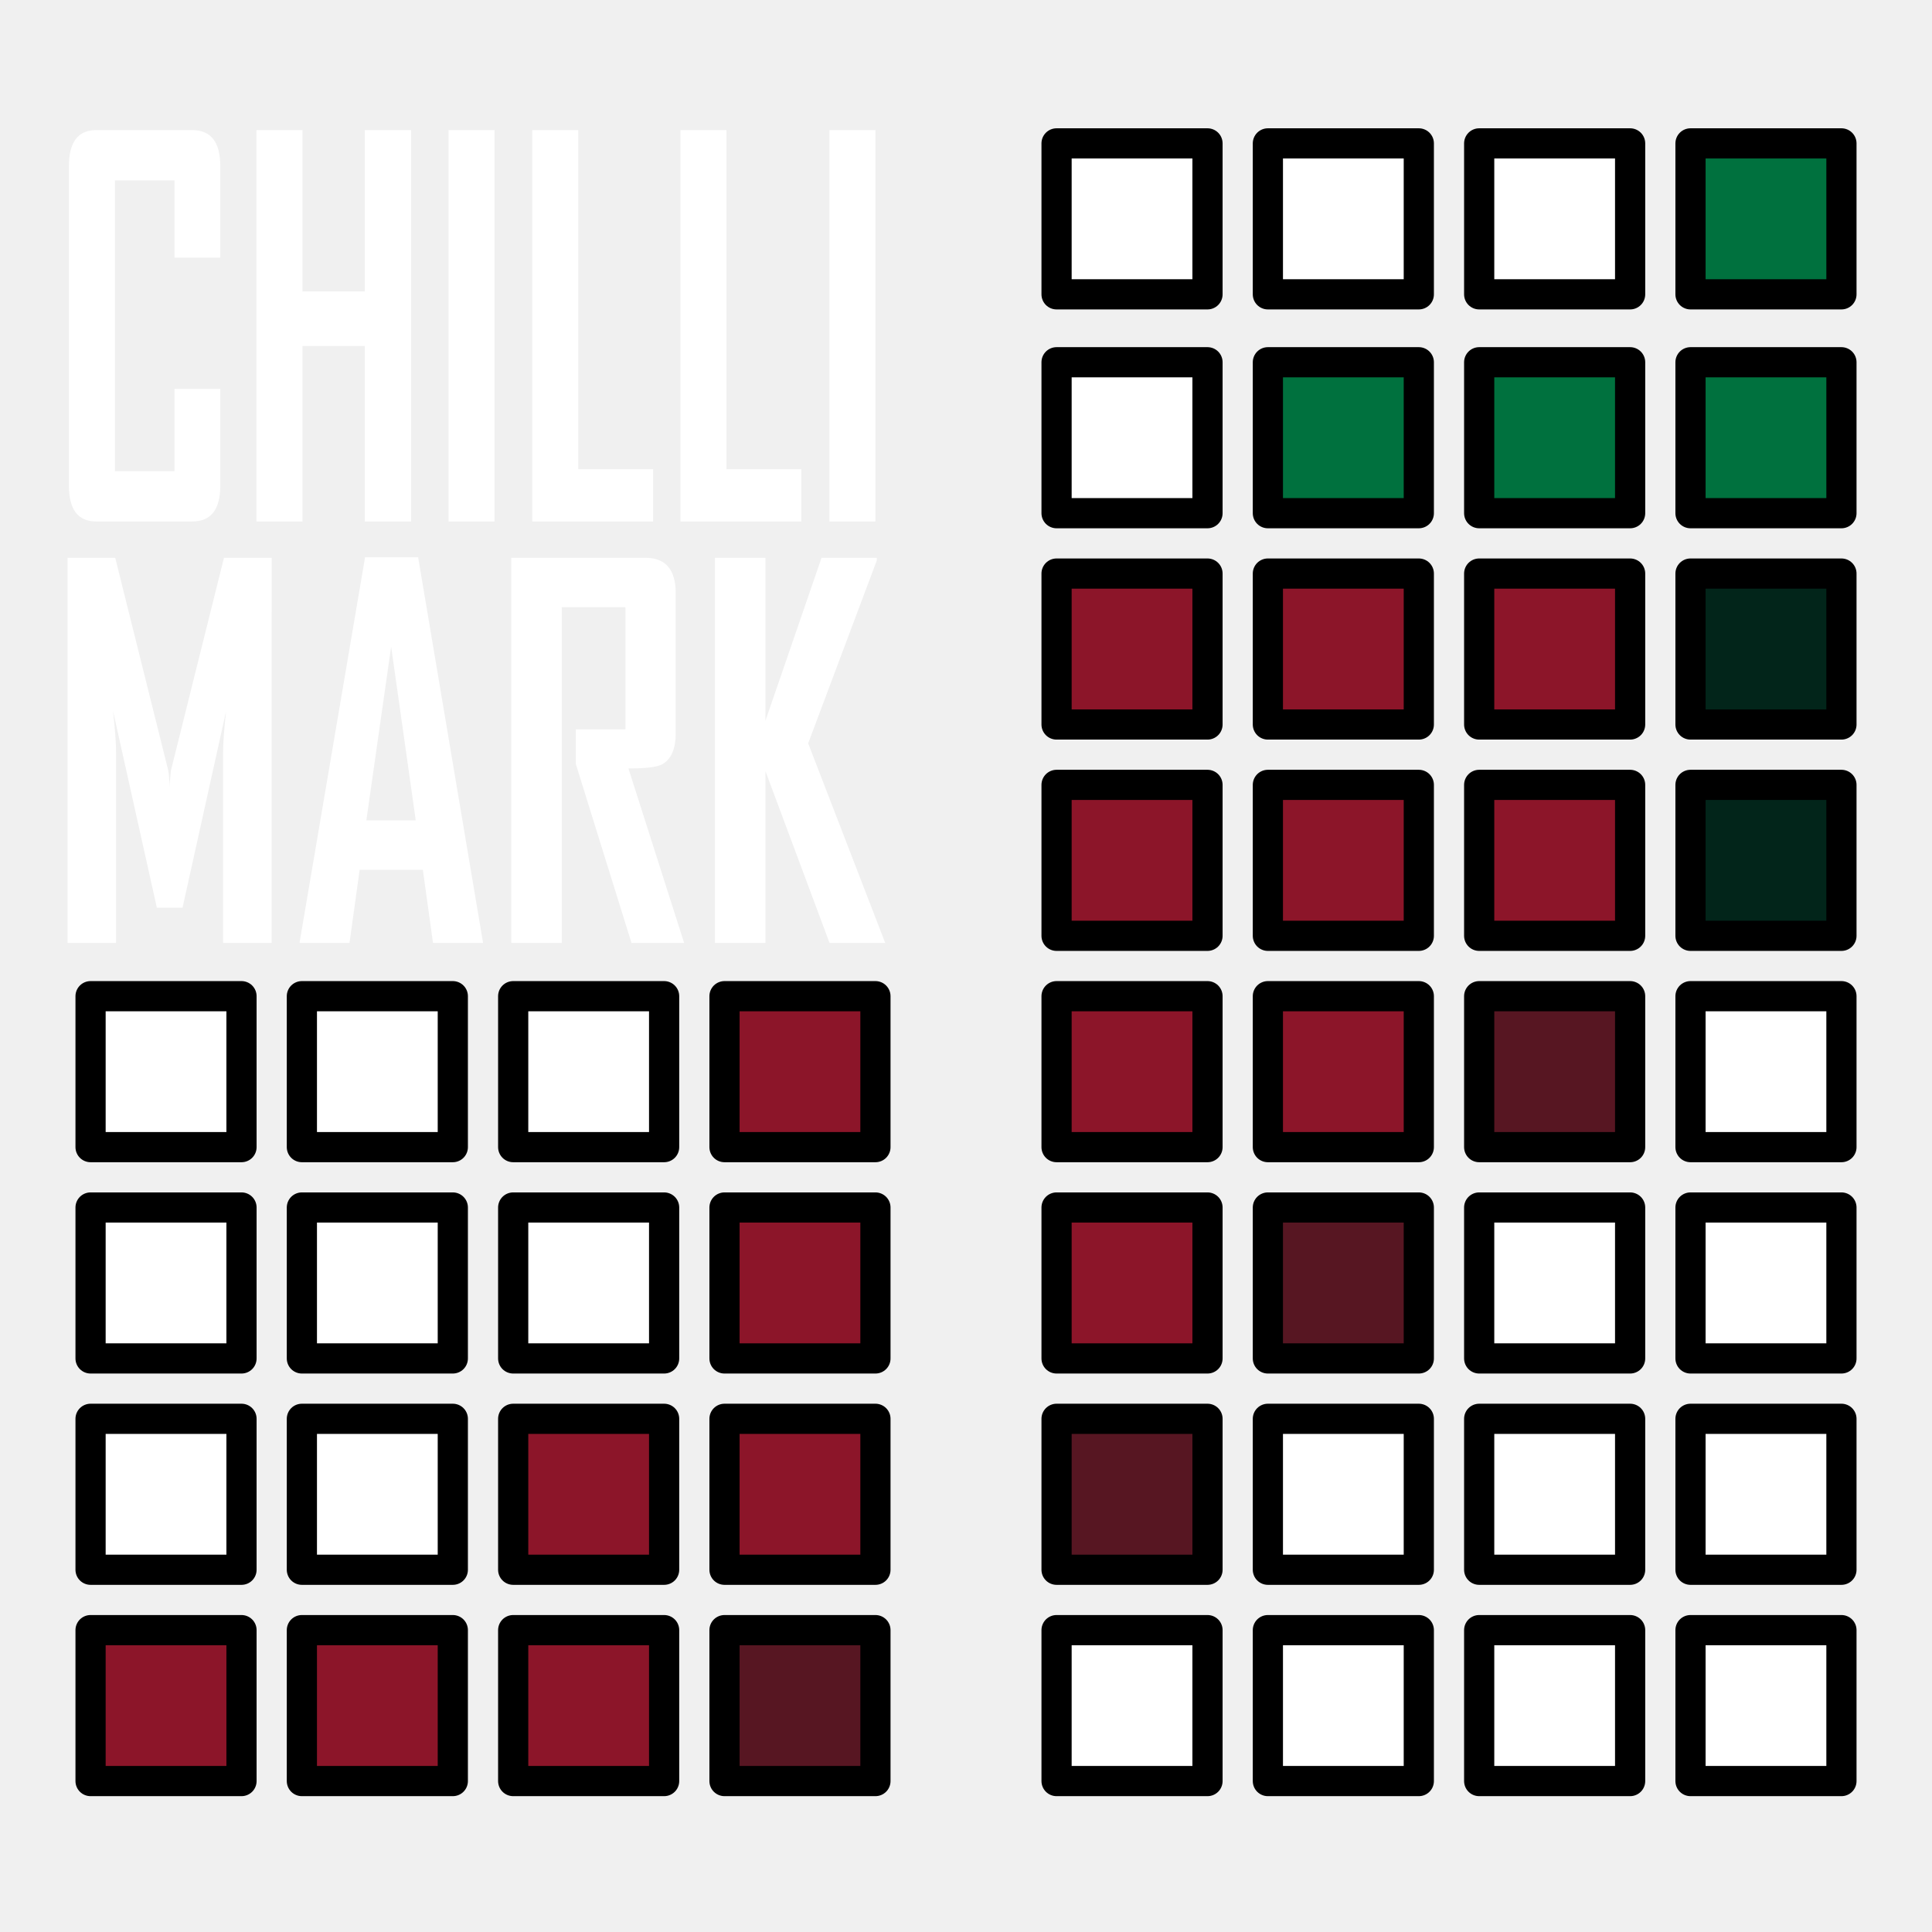
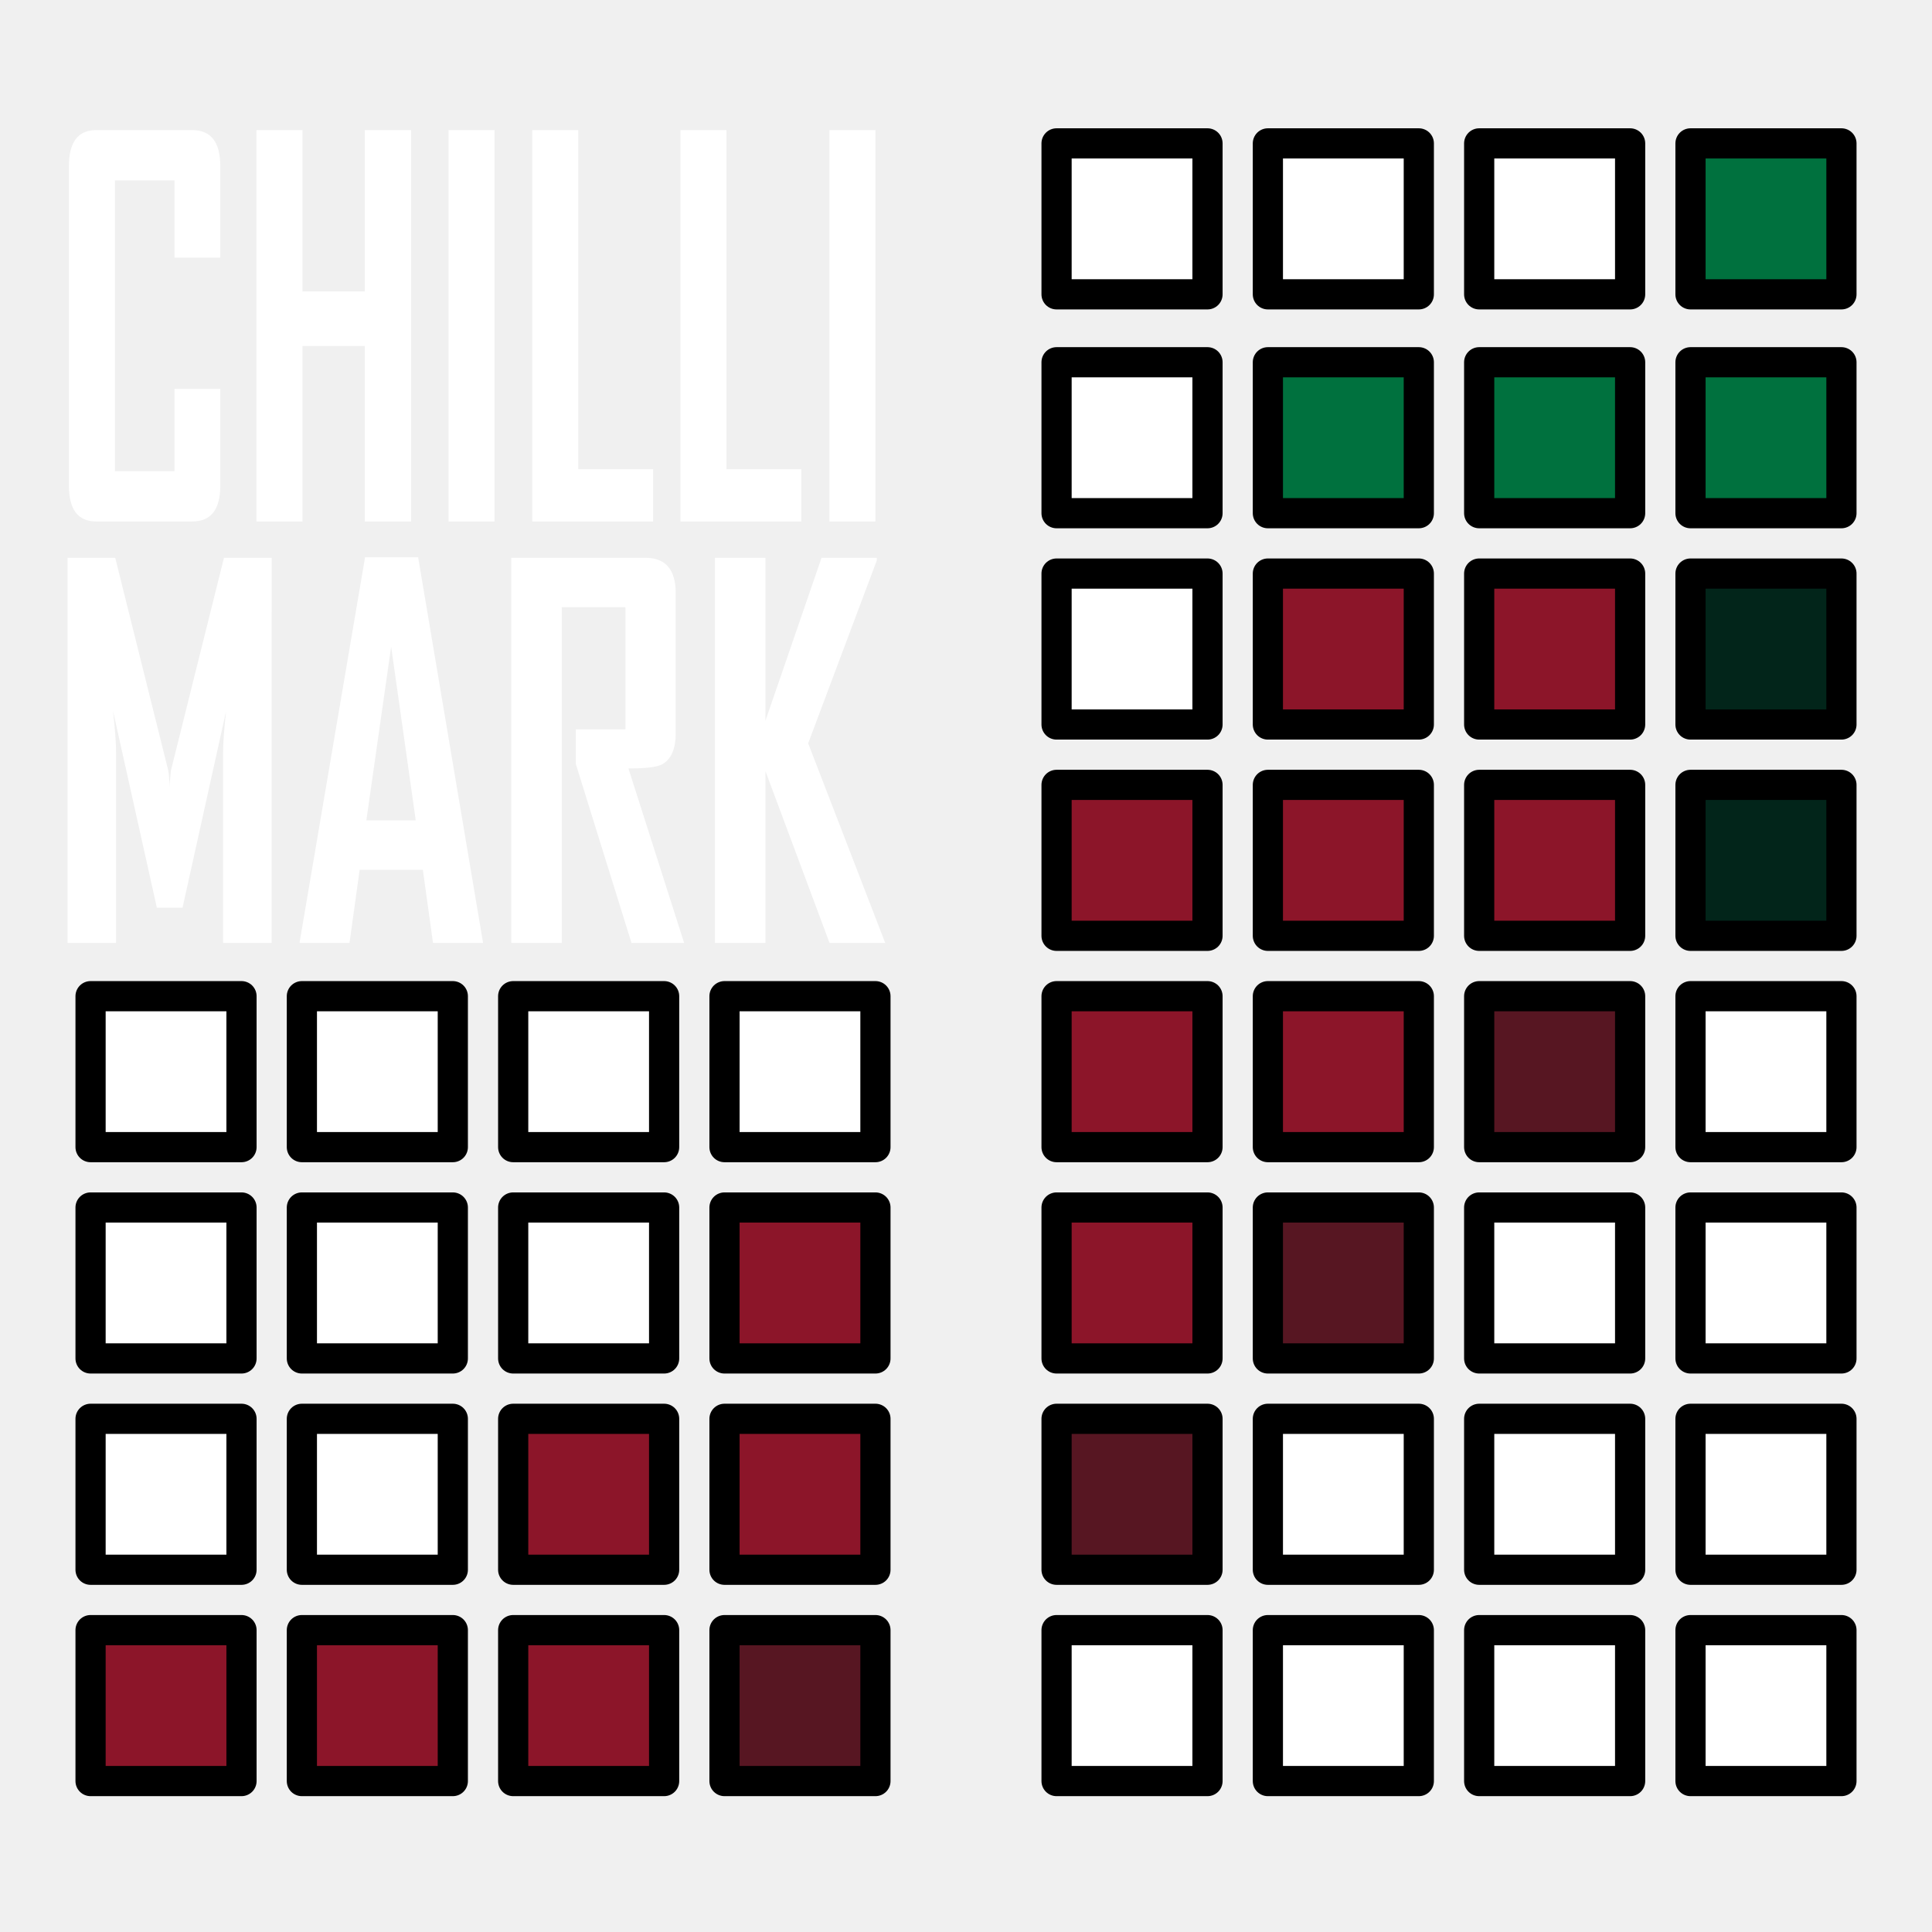
<svg xmlns="http://www.w3.org/2000/svg" width="512" height="512" viewBox="0 0 512 512" version="1.1" id="svg1">
  <defs id="defs1" />
+   <g id="layer3" style="display:inline;fill:#ffffff;fill-opacity:1;stroke:#000000;stroke-opacity:1">
+     <path d="m -37.67,581.166 q 0,1.71 -1.71,1.71 h -5.835 q -1.662,0 -1.662,-1.71 v -15.28 q 0,-1.722 1.662,-1.722 h 5.835 q 1.71,0 1.71,1.722 v 4.376 h -2.786 v -3.695 h -3.623 v 13.905 h 3.623 v -3.934 h 2.786 z m 11.61,1.71 h -2.822 v -8.393 h -3.79 v 8.393 h -2.798 v -18.712 h 2.798 v 7.712 h 3.79 v -7.712 h 2.822 z m 5.07,0 h -2.798 v -18.712 h 2.798 z m 9.649,0 h -7.353 v -18.712 h 2.798 v 16.213 h 4.555 z m 9.015,0 h -7.353 v -18.712 h 2.798 v 16.213 h 4.555 z m 4.508,0 H -0.617 V 564.164 H 2.181 Z" id="text83" style="font-weight:bold;font-stretch:condensed;font-size:24.487px;font-family:'Agency FB';-inkscape-font-specification:'Agency FB, Bold Condensed';white-space:pre;fill:#ffffff;stroke:#000000;stroke-width:0;stroke-linecap:round;stroke-linejoin:round;paint-order:markers fill stroke;fill-opacity:1;stroke-opacity:1" transform="matrix(4.356779,0,0,5.543108,222.4979,-3092.745)" aria-label="CHILLI" />
+     <path d="m -36.05,581.984 h -2.585 v -8.871 q 0,-0.701 0.161,-1.953 l -2.321,9.181 h -1.367 l -2.333,-9.181 q 0.161,1.275 0.161,1.953 v 8.871 h -2.585 v -17.982 h 2.539 l 2.827,9.939 q 0.046,0.161 0.069,0.816 0,-0.287 0.069,-0.816 l 2.827,-9.939 h 2.539 z m 11.261,0 h -2.666 l -0.54,-3.413 h -3.367 l -0.54,3.413 h -2.654 v -0.046 l 3.482,-17.959 h 2.827 z m -3.585,-5.722 -1.31,-8.112 -1.321,8.112 z m 14.294,5.722 h -2.804 l -2.965,-8.354 q 0,0 0,-1.62 h 2.643 v -5.699 h -3.39 v 15.673 h -2.689 v -17.982 h 7.136 q 1.62,0 1.62,1.655 v 6.538 q 0,1.138 -0.77,1.471 -0.414,0.172 -1.747,0.172 z m 10.709,0 h -2.965 l -3.413,-8.02 v 8.02 h -2.689 v -17.982 h 2.689 v 7.607 l 2.987,-7.607 h 2.942 v 0.126 l -3.654,8.537 z" id="text83-7" style="font-weight:bold;font-stretch:condensed;font-size:23.532px;font-family:'Agency FB';-inkscape-font-specification:'Agency FB, Bold Condensed';white-space:pre;fill:#ffffff;stroke:#000000;stroke-width:0;stroke-linecap:round;stroke-linejoin:round;paint-order:markers fill stroke;fill-opacity:1;stroke-opacity:1" transform="matrix(4.975862,0,0,5.67589,251.3626,-3053.395)" aria-label="MARK" />
+   </g>
  <g id="layer1">
    <rect style="fill:#8c1529;fill-opacity:1;stroke:#000000;stroke-width:8;stroke-linecap:round;stroke-linejoin:round;stroke-dasharray:none;stroke-opacity:1;paint-order:markers fill stroke" id="rect16" width="40" height="40" x="192" y="320" />
    <rect style="fill:#ffffff;fill-opacity:1;stroke:#000000;stroke-width:8;stroke-linecap:round;stroke-linejoin:round;stroke-dasharray:none;stroke-opacity:1;paint-order:markers fill stroke" id="rect17" width="40" height="40" x="136" y="320" />
    <rect style="fill:#ffffff;fill-opacity:1;stroke:#000000;stroke-width:8;stroke-linecap:round;stroke-linejoin:round;stroke-dasharray:none;stroke-opacity:1;paint-order:markers fill stroke" id="rect18" width="40" height="40" x="80" y="320" />
    <rect style="fill:#ffffff;fill-opacity:1;stroke:#000000;stroke-width:8;stroke-linecap:round;stroke-linejoin:round;stroke-dasharray:none;stroke-opacity:1;paint-order:markers fill stroke" id="rect19" width="40" height="40" x="24" y="320" />
    <rect style="fill:#ffffff;fill-opacity:1;stroke:#000000;stroke-width:8;stroke-linecap:round;stroke-linejoin:round;stroke-dasharray:none;stroke-opacity:1;paint-order:markers fill stroke" id="rect16-8" width="40" height="40" x="448" y="320" />
    <rect style="fill:#ffffff;fill-opacity:1;stroke:#000000;stroke-width:8;stroke-linecap:round;stroke-linejoin:round;stroke-dasharray:none;stroke-opacity:1;paint-order:markers fill stroke" id="rect17-0" width="40" height="40" x="392" y="320" />
    <rect style="fill:#571622;fill-opacity:1;stroke:#000000;stroke-width:8;stroke-linecap:round;stroke-linejoin:round;stroke-dasharray:none;stroke-opacity:1;paint-order:markers fill stroke" id="rect18-6" width="40" height="40" x="336" y="320" />
    <rect style="fill:#8c1529;fill-opacity:1;stroke:#000000;stroke-width:8;stroke-linecap:round;stroke-linejoin:round;stroke-dasharray:none;stroke-opacity:1;paint-order:markers fill stroke" id="rect19-2" width="40" height="40" x="280" y="320" />
    <rect style="fill:#8c1529;fill-opacity:1;stroke:#000000;stroke-width:8;stroke-linecap:round;stroke-linejoin:round;stroke-dasharray:none;stroke-opacity:1;paint-order:markers fill stroke" id="rect16-7" width="40" height="40" x="192" y="376" />
    <rect style="fill:#8c1529;fill-opacity:1;stroke:#000000;stroke-width:8;stroke-linecap:round;stroke-linejoin:round;stroke-dasharray:none;stroke-opacity:1;paint-order:markers fill stroke" id="rect17-02" width="40" height="40" x="136" y="376" />
    <rect style="fill:#ffffff;fill-opacity:1;stroke:#000000;stroke-width:8;stroke-linecap:round;stroke-linejoin:round;stroke-dasharray:none;stroke-opacity:1;paint-order:markers fill stroke" id="rect18-2" width="40" height="40" x="80" y="376" />
    <rect style="fill:#ffffff;fill-opacity:1;stroke:#000000;stroke-width:8;stroke-linecap:round;stroke-linejoin:round;stroke-dasharray:none;stroke-opacity:1;paint-order:markers fill stroke" id="rect19-6" width="40" height="40" x="24" y="376" />
    <rect style="fill:#ffffff;fill-opacity:1;stroke:#000000;stroke-width:8;stroke-linecap:round;stroke-linejoin:round;stroke-dasharray:none;stroke-opacity:1;paint-order:markers fill stroke" id="rect16-8-4" width="40" height="40" x="448" y="376" />
    <rect style="fill:#ffffff;fill-opacity:1;stroke:#000000;stroke-width:8;stroke-linecap:round;stroke-linejoin:round;stroke-dasharray:none;stroke-opacity:1;paint-order:markers fill stroke" id="rect17-0-1" width="40" height="40" x="392" y="376" />
    <rect style="fill:#ffffff;fill-opacity:1;stroke:#000000;stroke-width:8;stroke-linecap:round;stroke-linejoin:round;stroke-dasharray:none;stroke-opacity:1;paint-order:markers fill stroke" id="rect18-6-8" width="40" height="40" x="336" y="376" />
    <rect style="fill:#571622;fill-opacity:1;stroke:#000000;stroke-width:8;stroke-linecap:round;stroke-linejoin:round;stroke-dasharray:none;stroke-opacity:1;paint-order:markers fill stroke" id="rect19-2-2" width="40" height="40" x="280" y="376" />
    <rect style="fill:#571622;fill-opacity:1;stroke:#000000;stroke-width:8;stroke-linecap:round;stroke-linejoin:round;stroke-dasharray:none;stroke-opacity:1;paint-order:markers fill stroke" id="rect16-3" width="40" height="40" x="192" y="432" />
    <rect style="fill:#8c1529;fill-opacity:1;stroke:#000000;stroke-width:8;stroke-linecap:round;stroke-linejoin:round;stroke-dasharray:none;stroke-opacity:1;paint-order:markers fill stroke" id="rect17-04" width="40" height="40" x="136" y="432" />
    <rect style="fill:#8c1529;fill-opacity:1;stroke:#000000;stroke-width:8;stroke-linecap:round;stroke-linejoin:round;stroke-dasharray:none;stroke-opacity:1;paint-order:markers fill stroke" id="rect18-0" width="40" height="40" x="80" y="432" />
    <rect style="fill:#8c1529;fill-opacity:1;stroke:#000000;stroke-width:8;stroke-linecap:round;stroke-linejoin:round;stroke-dasharray:none;stroke-opacity:1;paint-order:markers fill stroke" id="rect19-28" width="40" height="40" x="24" y="432" />
    <rect style="fill:#ffffff;fill-opacity:1;stroke:#000000;stroke-width:8;stroke-linecap:round;stroke-linejoin:round;stroke-dasharray:none;stroke-opacity:1;paint-order:markers fill stroke" id="rect16-8-1" width="40" height="40" x="448" y="432" />
    <rect style="fill:#ffffff;fill-opacity:1;stroke:#000000;stroke-width:8;stroke-linecap:round;stroke-linejoin:round;stroke-dasharray:none;stroke-opacity:1;paint-order:markers fill stroke" id="rect17-0-2" width="40" height="40" x="392" y="432" />
    <rect style="fill:#ffffff;fill-opacity:1;stroke:#000000;stroke-width:8;stroke-linecap:round;stroke-linejoin:round;stroke-dasharray:none;stroke-opacity:1;paint-order:markers fill stroke" id="rect18-6-5" width="40" height="40" x="336" y="432" />
    <rect style="fill:#ffffff;fill-opacity:1;stroke:#000000;stroke-width:8;stroke-linecap:round;stroke-linejoin:round;stroke-dasharray:none;stroke-opacity:1;paint-order:markers fill stroke" id="rect19-2-0" width="40" height="40" x="280" y="432" />
    <rect style="fill:#00713e;fill-opacity:1;stroke:#000000;stroke-width:8;stroke-linecap:round;stroke-linejoin:round;stroke-dasharray:none;stroke-opacity:1;paint-order:markers fill stroke" id="rect16-8-0" width="40" height="40" x="448" y="38" />
    <rect style="fill:#ffffff;fill-opacity:1;stroke:#000000;stroke-width:8;stroke-linecap:round;stroke-linejoin:round;stroke-dasharray:none;stroke-opacity:1;paint-order:markers fill stroke" id="rect17-0-96" width="40" height="40" x="392" y="38" />
    <rect style="fill:#ffffff;fill-opacity:1;stroke:#000000;stroke-width:8;stroke-linecap:round;stroke-linejoin:round;stroke-dasharray:none;stroke-opacity:1;paint-order:markers fill stroke" id="rect18-6-9" width="40" height="40" x="336" y="38" />
    <rect style="fill:#ffffff;fill-opacity:1;stroke:#000000;stroke-width:8;stroke-linecap:round;stroke-linejoin:round;stroke-dasharray:none;stroke-opacity:1;paint-order:markers fill stroke" id="rect19-2-7" width="40" height="40" x="280" y="38" />
    <rect style="fill:#00713e;fill-opacity:1;stroke:#000000;stroke-width:8;stroke-linecap:round;stroke-linejoin:round;stroke-dasharray:none;stroke-opacity:1;paint-order:markers fill stroke" id="rect16-8-4-7" width="40" height="40" x="448" y="96" />
    <rect style="fill:#00713e;fill-opacity:1;stroke:#000000;stroke-width:8;stroke-linecap:round;stroke-linejoin:round;stroke-dasharray:none;stroke-opacity:1;paint-order:markers fill stroke" id="rect17-0-1-6" width="40" height="40" x="392" y="96" />
    <rect style="fill:#00713e;fill-opacity:1;stroke:#000000;stroke-width:8;stroke-linecap:round;stroke-linejoin:round;stroke-dasharray:none;stroke-opacity:1;paint-order:markers fill stroke" id="rect18-6-8-4" width="40" height="40" x="336" y="96" />
    <rect style="fill:#ffffff;fill-opacity:1;stroke:#000000;stroke-width:8;stroke-linecap:round;stroke-linejoin:round;stroke-dasharray:none;stroke-opacity:1;paint-order:markers fill stroke" id="rect19-2-2-6" width="40" height="40" x="280" y="96" />
    <rect style="fill:#02251a;fill-opacity:1;stroke:#000000;stroke-width:8;stroke-linecap:round;stroke-linejoin:round;stroke-dasharray:none;stroke-opacity:1;paint-order:markers fill stroke" id="rect16-8-1-0" width="40" height="40" x="448" y="152" />
    <rect style="fill:#8c1529;fill-opacity:1;stroke:#000000;stroke-width:8;stroke-linecap:round;stroke-linejoin:round;stroke-dasharray:none;stroke-opacity:1;paint-order:markers fill stroke" id="rect17-0-2-0" width="40" height="40" x="392" y="152" />
    <rect style="fill:#8c1529;fill-opacity:1;stroke:#000000;stroke-width:8;stroke-linecap:round;stroke-linejoin:round;stroke-dasharray:none;stroke-opacity:1;paint-order:markers fill stroke" id="rect18-6-5-8" width="40" height="40" x="336" y="152" />
-     <rect style="fill:#8c1529;fill-opacity:1;stroke:#000000;stroke-width:8;stroke-linecap:round;stroke-linejoin:round;stroke-dasharray:none;stroke-opacity:1;paint-order:markers fill stroke" id="rect19-2-0-3" width="40" height="40" x="280" y="152" />
+     <rect style="fill:#ffffff;fill-opacity:1;stroke:#000000;stroke-width:8;stroke-linecap:round;stroke-linejoin:round;stroke-dasharray:none;stroke-opacity:1;paint-order:markers fill stroke" id="rect19-2-0-3" width="40" height="40" x="280" y="152" />
    <rect style="fill:#02251a;fill-opacity:1;stroke:#000000;stroke-width:8;stroke-linecap:round;stroke-linejoin:round;stroke-dasharray:none;stroke-opacity:1;paint-order:markers fill stroke" id="rect16-8-16-7" width="40" height="40" x="448" y="208" />
    <rect style="fill:#8c1529;fill-opacity:1;stroke:#000000;stroke-width:8;stroke-linecap:round;stroke-linejoin:round;stroke-dasharray:none;stroke-opacity:1;paint-order:markers fill stroke" id="rect17-0-8-9" width="40" height="40" x="392" y="208" />
    <rect style="fill:#8c1529;fill-opacity:1;stroke:#000000;stroke-width:8;stroke-linecap:round;stroke-linejoin:round;stroke-dasharray:none;stroke-opacity:1;paint-order:markers fill stroke" id="rect18-6-4-7" width="40" height="40" x="336" y="208" />
    <rect style="fill:#8c1529;fill-opacity:1;stroke:#000000;stroke-width:8;stroke-linecap:round;stroke-linejoin:round;stroke-dasharray:none;stroke-opacity:1;paint-order:markers fill stroke" id="rect19-2-9-8" width="40" height="40" x="280" y="208" />
-     <rect style="fill:#8c1529;fill-opacity:1;stroke:#000000;stroke-width:8;stroke-linecap:round;stroke-linejoin:round;stroke-dasharray:none;stroke-opacity:1;paint-order:markers fill stroke" id="rect16-4-5" width="40" height="40" x="192" y="264" />
+     <rect style="fill:#ffffff;fill-opacity:1;stroke:#000000;stroke-width:8;stroke-linecap:round;stroke-linejoin:round;stroke-dasharray:none;stroke-opacity:1;paint-order:markers fill stroke" id="rect16-4-5" width="40" height="40" x="192" y="264" />
    <rect style="fill:#ffffff;fill-opacity:1;stroke:#000000;stroke-width:8;stroke-linecap:round;stroke-linejoin:round;stroke-dasharray:none;stroke-opacity:1;paint-order:markers fill stroke" id="rect17-9-4" width="40" height="40" x="136" y="264" />
    <rect style="fill:#ffffff;fill-opacity:1;stroke:#000000;stroke-width:8;stroke-linecap:round;stroke-linejoin:round;stroke-dasharray:none;stroke-opacity:1;paint-order:markers fill stroke" id="rect18-69-3" width="40" height="40" x="80" y="264" />
    <rect style="fill:#ffffff;fill-opacity:1;stroke:#000000;stroke-width:8;stroke-linecap:round;stroke-linejoin:round;stroke-dasharray:none;stroke-opacity:1;paint-order:markers fill stroke" id="rect19-1-5" width="40" height="40" x="24" y="264" />
    <rect style="fill:#ffffff;fill-opacity:1;stroke:#000000;stroke-width:8;stroke-linecap:round;stroke-linejoin:round;stroke-dasharray:none;stroke-opacity:1;paint-order:markers fill stroke" id="rect16-8-6-1" width="40" height="40" x="448" y="264" />
    <rect style="fill:#571622;fill-opacity:1;stroke:#000000;stroke-width:8;stroke-linecap:round;stroke-linejoin:round;stroke-dasharray:none;stroke-opacity:1;paint-order:markers fill stroke" id="rect17-0-9-4" width="40" height="40" x="392" y="264" />
    <rect style="fill:#8c1529;fill-opacity:1;stroke:#000000;stroke-width:8;stroke-linecap:round;stroke-linejoin:round;stroke-dasharray:none;stroke-opacity:1;paint-order:markers fill stroke" id="rect18-6-7-5" width="40" height="40" x="336" y="264" />
    <rect style="fill:#8c1529;fill-opacity:1;stroke:#000000;stroke-width:8;stroke-linecap:round;stroke-linejoin:round;stroke-dasharray:none;stroke-opacity:1;paint-order:markers fill stroke" id="rect19-2-1-6" width="40" height="40" x="280" y="264" />
  </g>
-   <g id="layer3" style="display:inline">
-     <path d="m -37.67,581.166 q 0,1.71 -1.71,1.71 h -5.835 q -1.662,0 -1.662,-1.71 v -15.28 q 0,-1.722 1.662,-1.722 h 5.835 q 1.71,0 1.71,1.722 v 4.376 h -2.786 v -3.695 h -3.623 v 13.905 h 3.623 v -3.934 h 2.786 z m 11.61,1.71 h -2.822 v -8.393 h -3.79 v 8.393 h -2.798 v -18.712 h 2.798 v 7.712 h 3.79 v -7.712 h 2.822 z m 5.07,0 h -2.798 v -18.712 h 2.798 z m 9.649,0 h -7.353 v -18.712 h 2.798 v 16.213 h 4.555 z m 9.015,0 h -7.353 v -18.712 h 2.798 v 16.213 h 4.555 z m 4.508,0 H -0.617 V 564.164 H 2.181 Z" id="text83" style="font-weight:bold;font-stretch:condensed;font-size:24.487px;font-family:'Agency FB';-inkscape-font-specification:'Agency FB, Bold Condensed';white-space:pre;fill:#ffffff;stroke:#8c1529;stroke-width:0;stroke-linecap:round;stroke-linejoin:round;paint-order:markers fill stroke" transform="matrix(4.356779,0,0,5.543108,222.4979,-3092.745)" aria-label="CHILLI" />
-     <path d="m -36.05,581.984 h -2.585 v -8.871 q 0,-0.701 0.161,-1.953 l -2.321,9.181 h -1.367 l -2.333,-9.181 q 0.161,1.275 0.161,1.953 v 8.871 h -2.585 v -17.982 h 2.539 l 2.827,9.939 q 0.046,0.161 0.069,0.816 0,-0.287 0.069,-0.816 l 2.827,-9.939 h 2.539 z m 11.261,0 h -2.666 l -0.54,-3.413 h -3.367 l -0.54,3.413 h -2.654 v -0.046 l 3.482,-17.959 h 2.827 z m -3.585,-5.722 -1.31,-8.112 -1.321,8.112 z m 14.294,5.722 h -2.804 l -2.965,-8.354 q 0,0 0,-1.62 h 2.643 v -5.699 h -3.39 v 15.673 h -2.689 v -17.982 h 7.136 q 1.62,0 1.62,1.655 v 6.538 q 0,1.138 -0.77,1.471 -0.414,0.172 -1.747,0.172 z m 10.709,0 h -2.965 l -3.413,-8.02 v 8.02 h -2.689 v -17.982 h 2.689 v 7.607 l 2.987,-7.607 h 2.942 v 0.126 l -3.654,8.537 z" id="text83-7" style="font-weight:bold;font-stretch:condensed;font-size:23.532px;font-family:'Agency FB';-inkscape-font-specification:'Agency FB, Bold Condensed';white-space:pre;fill:#ffffff;stroke:#8c1529;stroke-width:0;stroke-linecap:round;stroke-linejoin:round;paint-order:markers fill stroke" transform="matrix(4.975862,0,0,5.67589,251.3626,-3053.395)" aria-label="MARK" />
-   </g>
</svg>
